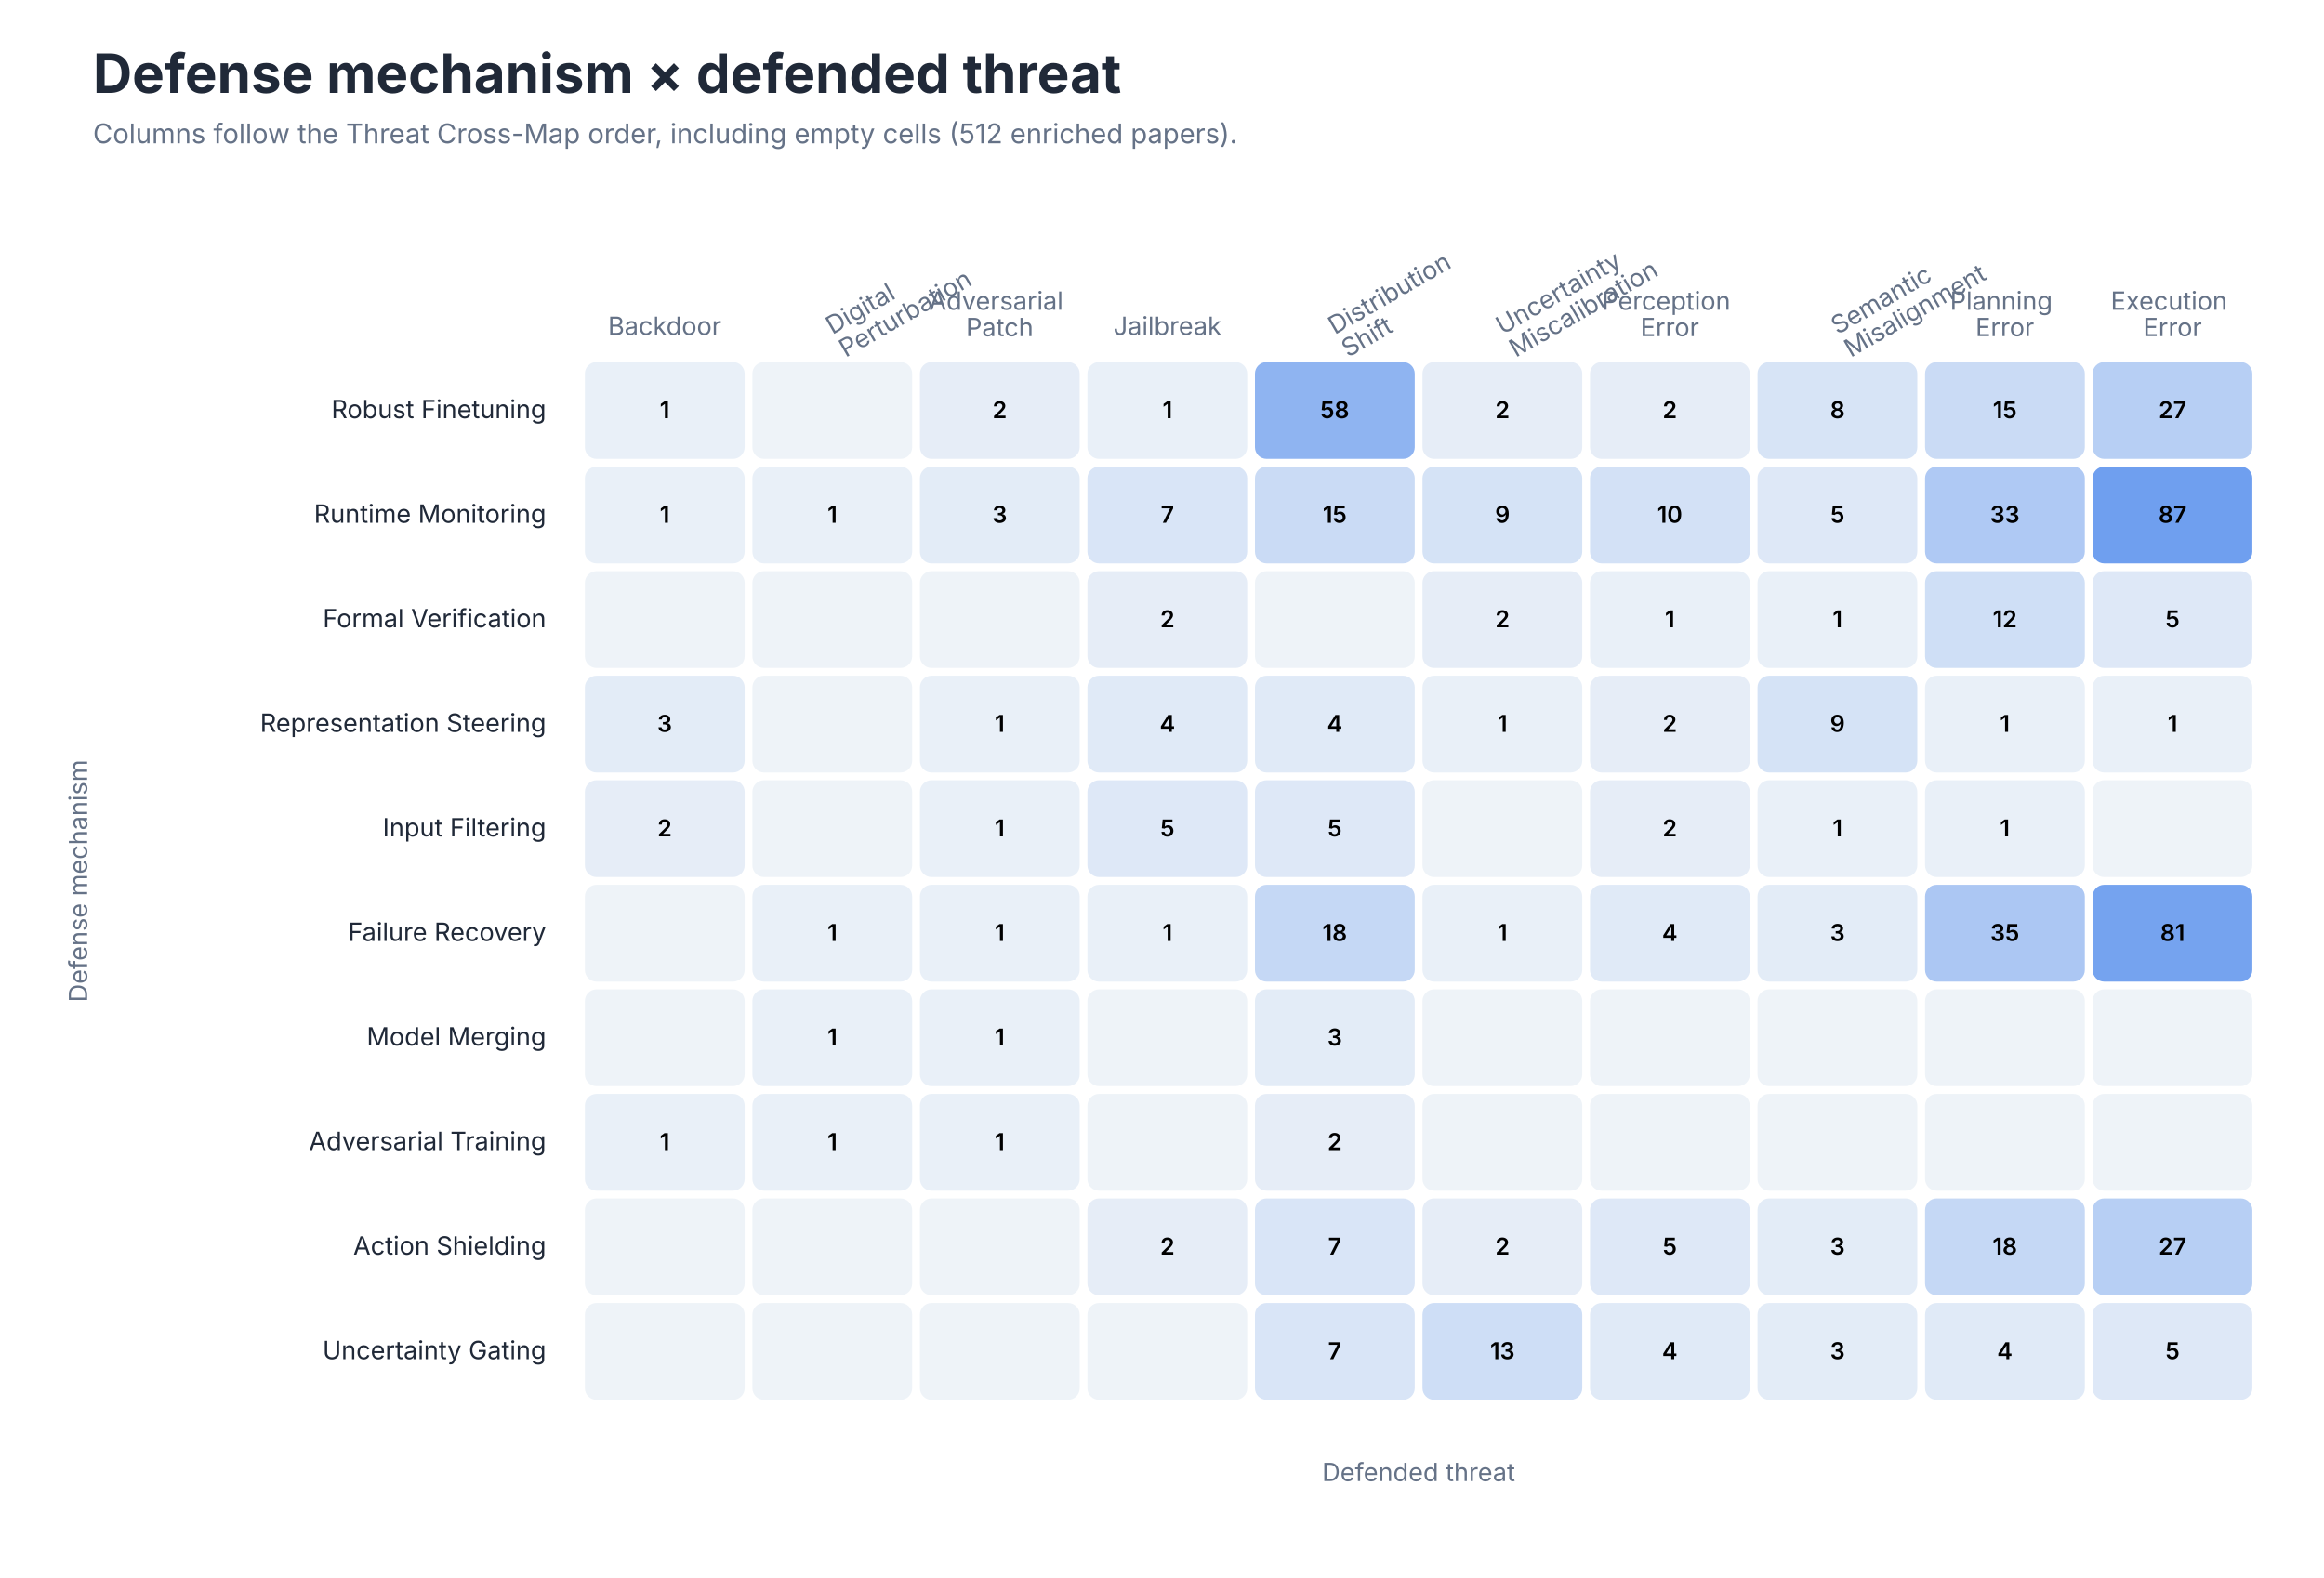
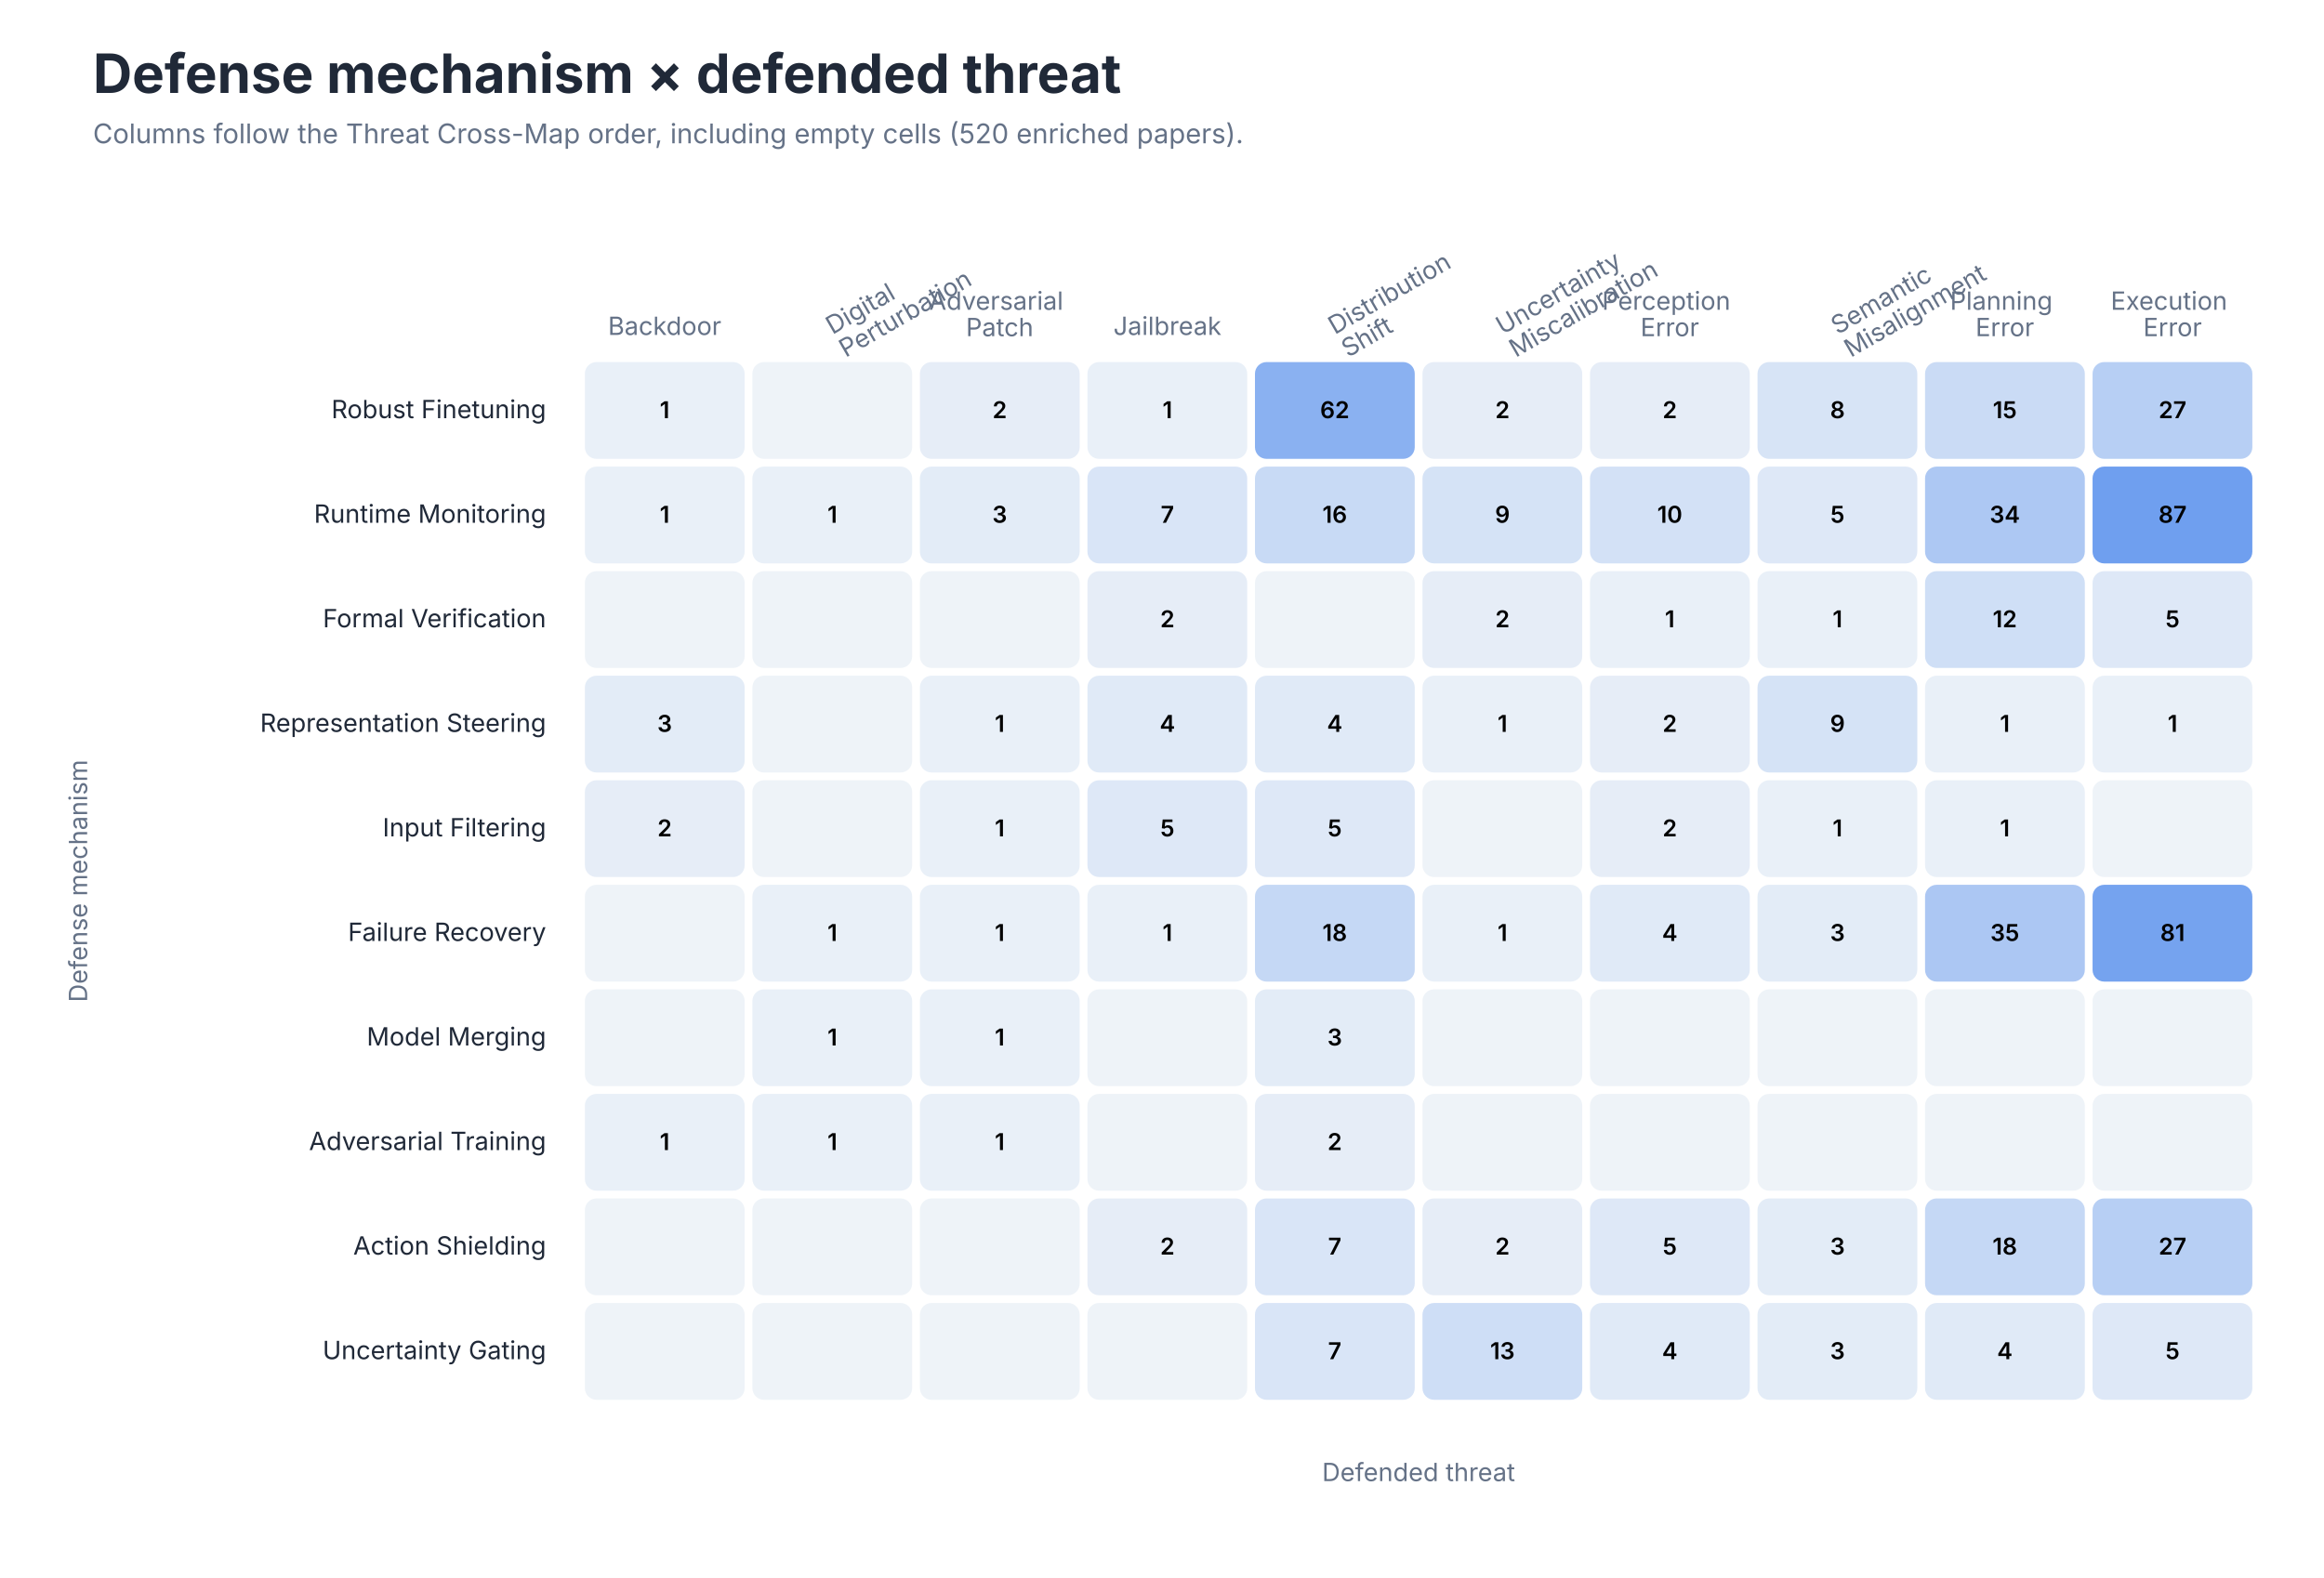
<svg xmlns="http://www.w3.org/2000/svg" role="img" aria-labelledby="title desc" viewBox="0 0 1200 815">
  <style>
text { font-family: -apple-system, BlinkMacSystemFont, 'Segoe UI', sans-serif; }
.title { font-size: 28px; font-weight: 650; fill: #202938; }
.subtitle { font-size: 14px; fill: #657287; }
.axis { font-size: 13px; fill: #657287; }
.label { font-size: 13px; fill: #202938; }
.small { font-size: 11px; fill: #657287; }
</style>
  <rect width="1200" height="815" fill="#FFFFFF" />
  <text class="title" x="48" y="48">Defense mechanism × defended threat</text>
-   <text class="subtitle" x="48" y="74">Columns follow the Threat Cross-Map order, including empty cells (512 enriched papers).</text>
+   <text class="subtitle" x="48" y="74">Columns follow the Threat Cross-Map order, including empty cells (520 enriched papers).</text>
  <text class="axis" text-anchor="middle" x="343.2" y="173.0">
    <tspan x="343.2" dy="0em">Backdoor</tspan>
  </text>
  <text class="axis" text-anchor="start" transform="translate(429.8 173.0) rotate(-30)">
    <tspan x="0" dy="0em">Digital</tspan>
    <tspan x="0" dy="1.05em">Perturbation</tspan>
  </text>
  <text class="axis" text-anchor="middle" x="516.2" y="160.0">
    <tspan x="516.2" dy="0em">Adversarial</tspan>
    <tspan x="516.2" dy="1.05em">Patch</tspan>
  </text>
  <text class="axis" text-anchor="middle" x="602.8" y="173.0">
    <tspan x="602.8" dy="0em">Jailbreak</tspan>
  </text>
  <text class="axis" text-anchor="start" transform="translate(689.2 173.0) rotate(-30)">
    <tspan x="0" dy="0em">Distribution</tspan>
    <tspan x="0" dy="1.05em">Shift</tspan>
  </text>
  <text class="axis" text-anchor="start" transform="translate(775.8 173.0) rotate(-30)">
    <tspan x="0" dy="0em">Uncertainty</tspan>
    <tspan x="0" dy="1.05em">Miscalibration</tspan>
  </text>
  <text class="axis" text-anchor="middle" x="862.2" y="160.0">
    <tspan x="862.2" dy="0em">Perception</tspan>
    <tspan x="862.2" dy="1.05em">Error</tspan>
  </text>
  <text class="axis" text-anchor="start" transform="translate(948.8 173.0) rotate(-30)">
    <tspan x="0" dy="0em">Semantic</tspan>
    <tspan x="0" dy="1.05em">Misalignment</tspan>
  </text>
  <text class="axis" text-anchor="middle" x="1035.2" y="160.0">
    <tspan x="1035.2" dy="0em">Planning</tspan>
    <tspan x="1035.2" dy="1.05em">Error</tspan>
  </text>
  <text class="axis" text-anchor="middle" x="1121.8" y="160.0">
    <tspan x="1121.8" dy="0em">Execution</tspan>
    <tspan x="1121.8" dy="1.05em">Error</tspan>
  </text>
  <text class="label" x="282" y="216.0" text-anchor="end">Robust Finetuning</text>
  <rect x="302.0" y="187" width="82.5" height="50" rx="6" fill="#E9F0F8" />
  <text x="343.2" y="216.0" text-anchor="middle" font-size="12" font-weight="600" fill="#000000">1</text>
  <rect x="388.5" y="187" width="82.5" height="50" rx="6" fill="#EEF3F8" />
  <text x="429.8" y="216.0" text-anchor="middle" font-size="12" font-weight="600" fill="#000000" />
  <rect x="475.0" y="187" width="82.5" height="50" rx="6" fill="#E6EDF7" />
  <text x="516.2" y="216.0" text-anchor="middle" font-size="12" font-weight="600" fill="#000000">2</text>
  <rect x="561.5" y="187" width="82.5" height="50" rx="6" fill="#E9F0F8" />
  <text x="602.8" y="216.0" text-anchor="middle" font-size="12" font-weight="600" fill="#000000">1</text>
-   <rect x="648.0" y="187" width="82.5" height="50" rx="6" fill="#8FB4F1" />
-   <text x="689.2" y="216.0" text-anchor="middle" font-size="12" font-weight="600" fill="#000000">58</text>
+   <rect x="648.0" y="187" width="82.5" height="50" rx="6" fill="#8AB1F1" />
+   <text x="689.2" y="216.0" text-anchor="middle" font-size="12" font-weight="600" fill="#000000">62</text>
  <rect x="734.5" y="187" width="82.5" height="50" rx="6" fill="#E6EDF7" />
  <text x="775.8" y="216.0" text-anchor="middle" font-size="12" font-weight="600" fill="#000000">2</text>
  <rect x="821.0" y="187" width="82.5" height="50" rx="6" fill="#E6EDF7" />
  <text x="862.2" y="216.0" text-anchor="middle" font-size="12" font-weight="600" fill="#000000">2</text>
  <rect x="907.5" y="187" width="82.5" height="50" rx="6" fill="#D7E4F6" />
  <text x="948.8" y="216.0" text-anchor="middle" font-size="12" font-weight="600" fill="#000000">8</text>
  <rect x="994.0" y="187" width="82.5" height="50" rx="6" fill="#CADBF5" />
  <text x="1035.2" y="216.0" text-anchor="middle" font-size="12" font-weight="600" fill="#000000">15</text>
  <rect x="1080.5" y="187" width="82.5" height="50" rx="6" fill="#B7CFF4" />
  <text x="1121.8" y="216.0" text-anchor="middle" font-size="12" font-weight="600" fill="#000000">27</text>
  <text class="label" x="282" y="270.0" text-anchor="end">Runtime Monitoring</text>
  <rect x="302.0" y="241" width="82.5" height="50" rx="6" fill="#E9F0F8" />
  <text x="343.2" y="270.0" text-anchor="middle" font-size="12" font-weight="600" fill="#000000">1</text>
  <rect x="388.5" y="241" width="82.5" height="50" rx="6" fill="#E9F0F8" />
  <text x="429.8" y="270.0" text-anchor="middle" font-size="12" font-weight="600" fill="#000000">1</text>
  <rect x="475.0" y="241" width="82.5" height="50" rx="6" fill="#E3ECF7" />
  <text x="516.2" y="270.0" text-anchor="middle" font-size="12" font-weight="600" fill="#000000">3</text>
  <rect x="561.5" y="241" width="82.5" height="50" rx="6" fill="#D9E5F7" />
  <text x="602.8" y="270.0" text-anchor="middle" font-size="12" font-weight="600" fill="#000000">7</text>
-   <rect x="648.0" y="241" width="82.5" height="50" rx="6" fill="#CADBF5" />
-   <text x="689.2" y="270.0" text-anchor="middle" font-size="12" font-weight="600" fill="#000000">15</text>
+   <rect x="648.0" y="241" width="82.5" height="50" rx="6" fill="#C8DAF5" />
+   <text x="689.2" y="270.0" text-anchor="middle" font-size="12" font-weight="600" fill="#000000">16</text>
  <rect x="734.5" y="241" width="82.5" height="50" rx="6" fill="#D5E3F6" />
  <text x="775.8" y="270.0" text-anchor="middle" font-size="12" font-weight="600" fill="#000000">9</text>
  <rect x="821.0" y="241" width="82.5" height="50" rx="6" fill="#D3E1F6" />
  <text x="862.2" y="270.0" text-anchor="middle" font-size="12" font-weight="600" fill="#000000">10</text>
  <rect x="907.5" y="241" width="82.5" height="50" rx="6" fill="#DEE8F7" />
  <text x="948.8" y="270.0" text-anchor="middle" font-size="12" font-weight="600" fill="#000000">5</text>
-   <rect x="994.0" y="241" width="82.5" height="50" rx="6" fill="#AFC9F4" />
-   <text x="1035.2" y="270.0" text-anchor="middle" font-size="12" font-weight="600" fill="#000000">33</text>
+   <rect x="994.0" y="241" width="82.5" height="50" rx="6" fill="#ADC8F3" />
+   <text x="1035.2" y="270.0" text-anchor="middle" font-size="12" font-weight="600" fill="#000000">34</text>
  <rect x="1080.5" y="241" width="82.5" height="50" rx="6" fill="#6F9FEF" />
  <text x="1121.8" y="270.0" text-anchor="middle" font-size="12" font-weight="600" fill="#000000">87</text>
  <text class="label" x="282" y="324.0" text-anchor="end">Formal Verification</text>
  <rect x="302.0" y="295" width="82.5" height="50" rx="6" fill="#EEF3F8" />
  <text x="343.2" y="324.0" text-anchor="middle" font-size="12" font-weight="600" fill="#000000" />
  <rect x="388.5" y="295" width="82.5" height="50" rx="6" fill="#EEF3F8" />
  <text x="429.8" y="324.0" text-anchor="middle" font-size="12" font-weight="600" fill="#000000" />
  <rect x="475.0" y="295" width="82.5" height="50" rx="6" fill="#EEF3F8" />
  <text x="516.2" y="324.0" text-anchor="middle" font-size="12" font-weight="600" fill="#000000" />
  <rect x="561.5" y="295" width="82.5" height="50" rx="6" fill="#E6EDF7" />
  <text x="602.8" y="324.0" text-anchor="middle" font-size="12" font-weight="600" fill="#000000">2</text>
  <rect x="648.0" y="295" width="82.5" height="50" rx="6" fill="#EEF3F8" />
  <text x="689.2" y="324.0" text-anchor="middle" font-size="12" font-weight="600" fill="#000000" />
  <rect x="734.5" y="295" width="82.5" height="50" rx="6" fill="#E6EDF7" />
  <text x="775.8" y="324.0" text-anchor="middle" font-size="12" font-weight="600" fill="#000000">2</text>
  <rect x="821.0" y="295" width="82.5" height="50" rx="6" fill="#E9F0F8" />
  <text x="862.2" y="324.0" text-anchor="middle" font-size="12" font-weight="600" fill="#000000">1</text>
  <rect x="907.5" y="295" width="82.5" height="50" rx="6" fill="#E9F0F8" />
  <text x="948.8" y="324.0" text-anchor="middle" font-size="12" font-weight="600" fill="#000000">1</text>
  <rect x="994.0" y="295" width="82.5" height="50" rx="6" fill="#CFDFF6" />
  <text x="1035.2" y="324.0" text-anchor="middle" font-size="12" font-weight="600" fill="#000000">12</text>
  <rect x="1080.5" y="295" width="82.5" height="50" rx="6" fill="#DEE8F7" />
  <text x="1121.8" y="324.0" text-anchor="middle" font-size="12" font-weight="600" fill="#000000">5</text>
  <text class="label" x="282" y="378.0" text-anchor="end">Representation Steering</text>
  <rect x="302.0" y="349" width="82.5" height="50" rx="6" fill="#E3ECF7" />
  <text x="343.2" y="378.0" text-anchor="middle" font-size="12" font-weight="600" fill="#000000">3</text>
  <rect x="388.5" y="349" width="82.5" height="50" rx="6" fill="#EEF3F8" />
  <text x="429.8" y="378.0" text-anchor="middle" font-size="12" font-weight="600" fill="#000000" />
  <rect x="475.0" y="349" width="82.5" height="50" rx="6" fill="#E9F0F8" />
  <text x="516.2" y="378.0" text-anchor="middle" font-size="12" font-weight="600" fill="#000000">1</text>
  <rect x="561.5" y="349" width="82.5" height="50" rx="6" fill="#E0EAF7" />
  <text x="602.8" y="378.0" text-anchor="middle" font-size="12" font-weight="600" fill="#000000">4</text>
  <rect x="648.0" y="349" width="82.5" height="50" rx="6" fill="#E0EAF7" />
  <text x="689.2" y="378.0" text-anchor="middle" font-size="12" font-weight="600" fill="#000000">4</text>
  <rect x="734.5" y="349" width="82.5" height="50" rx="6" fill="#E9F0F8" />
  <text x="775.8" y="378.0" text-anchor="middle" font-size="12" font-weight="600" fill="#000000">1</text>
  <rect x="821.0" y="349" width="82.5" height="50" rx="6" fill="#E6EDF7" />
  <text x="862.2" y="378.0" text-anchor="middle" font-size="12" font-weight="600" fill="#000000">2</text>
  <rect x="907.5" y="349" width="82.5" height="50" rx="6" fill="#D5E3F6" />
  <text x="948.8" y="378.0" text-anchor="middle" font-size="12" font-weight="600" fill="#000000">9</text>
  <rect x="994.0" y="349" width="82.5" height="50" rx="6" fill="#E9F0F8" />
  <text x="1035.2" y="378.0" text-anchor="middle" font-size="12" font-weight="600" fill="#000000">1</text>
  <rect x="1080.5" y="349" width="82.5" height="50" rx="6" fill="#E9F0F8" />
  <text x="1121.8" y="378.0" text-anchor="middle" font-size="12" font-weight="600" fill="#000000">1</text>
  <text class="label" x="282" y="432.0" text-anchor="end">Input Filtering</text>
  <rect x="302.0" y="403" width="82.5" height="50" rx="6" fill="#E6EDF7" />
  <text x="343.2" y="432.0" text-anchor="middle" font-size="12" font-weight="600" fill="#000000">2</text>
  <rect x="388.5" y="403" width="82.5" height="50" rx="6" fill="#EEF3F8" />
  <text x="429.8" y="432.0" text-anchor="middle" font-size="12" font-weight="600" fill="#000000" />
  <rect x="475.0" y="403" width="82.5" height="50" rx="6" fill="#E9F0F8" />
  <text x="516.2" y="432.0" text-anchor="middle" font-size="12" font-weight="600" fill="#000000">1</text>
  <rect x="561.5" y="403" width="82.5" height="50" rx="6" fill="#DEE8F7" />
  <text x="602.8" y="432.0" text-anchor="middle" font-size="12" font-weight="600" fill="#000000">5</text>
  <rect x="648.0" y="403" width="82.5" height="50" rx="6" fill="#DEE8F7" />
  <text x="689.2" y="432.0" text-anchor="middle" font-size="12" font-weight="600" fill="#000000">5</text>
  <rect x="734.5" y="403" width="82.5" height="50" rx="6" fill="#EEF3F8" />
  <text x="775.8" y="432.0" text-anchor="middle" font-size="12" font-weight="600" fill="#000000" />
  <rect x="821.0" y="403" width="82.5" height="50" rx="6" fill="#E6EDF7" />
  <text x="862.2" y="432.0" text-anchor="middle" font-size="12" font-weight="600" fill="#000000">2</text>
  <rect x="907.5" y="403" width="82.5" height="50" rx="6" fill="#E9F0F8" />
  <text x="948.8" y="432.0" text-anchor="middle" font-size="12" font-weight="600" fill="#000000">1</text>
  <rect x="994.0" y="403" width="82.5" height="50" rx="6" fill="#E9F0F8" />
  <text x="1035.2" y="432.0" text-anchor="middle" font-size="12" font-weight="600" fill="#000000">1</text>
  <rect x="1080.5" y="403" width="82.5" height="50" rx="6" fill="#EEF3F8" />
  <text x="1121.8" y="432.0" text-anchor="middle" font-size="12" font-weight="600" fill="#000000" />
  <text class="label" x="282" y="486.0" text-anchor="end">Failure Recovery</text>
  <rect x="302.0" y="457" width="82.5" height="50" rx="6" fill="#EEF3F8" />
  <text x="343.2" y="486.0" text-anchor="middle" font-size="12" font-weight="600" fill="#000000" />
  <rect x="388.5" y="457" width="82.5" height="50" rx="6" fill="#E9F0F8" />
  <text x="429.8" y="486.0" text-anchor="middle" font-size="12" font-weight="600" fill="#000000">1</text>
  <rect x="475.0" y="457" width="82.5" height="50" rx="6" fill="#E9F0F8" />
  <text x="516.2" y="486.0" text-anchor="middle" font-size="12" font-weight="600" fill="#000000">1</text>
  <rect x="561.5" y="457" width="82.5" height="50" rx="6" fill="#E9F0F8" />
  <text x="602.8" y="486.0" text-anchor="middle" font-size="12" font-weight="600" fill="#000000">1</text>
  <rect x="648.0" y="457" width="82.5" height="50" rx="6" fill="#C5D8F5" />
  <text x="689.2" y="486.0" text-anchor="middle" font-size="12" font-weight="600" fill="#000000">18</text>
  <rect x="734.5" y="457" width="82.5" height="50" rx="6" fill="#E9F0F8" />
  <text x="775.8" y="486.0" text-anchor="middle" font-size="12" font-weight="600" fill="#000000">1</text>
  <rect x="821.0" y="457" width="82.5" height="50" rx="6" fill="#E0EAF7" />
  <text x="862.2" y="486.0" text-anchor="middle" font-size="12" font-weight="600" fill="#000000">4</text>
  <rect x="907.5" y="457" width="82.5" height="50" rx="6" fill="#E3ECF7" />
  <text x="948.8" y="486.0" text-anchor="middle" font-size="12" font-weight="600" fill="#000000">3</text>
  <rect x="994.0" y="457" width="82.5" height="50" rx="6" fill="#ACC7F3" />
  <text x="1035.2" y="486.0" text-anchor="middle" font-size="12" font-weight="600" fill="#000000">35</text>
  <rect x="1080.5" y="457" width="82.5" height="50" rx="6" fill="#75A3EF" />
  <text x="1121.8" y="486.0" text-anchor="middle" font-size="12" font-weight="600" fill="#000000">81</text>
  <text class="label" x="282" y="540.0" text-anchor="end">Model Merging</text>
  <rect x="302.0" y="511" width="82.5" height="50" rx="6" fill="#EEF3F8" />
  <text x="343.2" y="540.0" text-anchor="middle" font-size="12" font-weight="600" fill="#000000" />
  <rect x="388.5" y="511" width="82.5" height="50" rx="6" fill="#E9F0F8" />
  <text x="429.8" y="540.0" text-anchor="middle" font-size="12" font-weight="600" fill="#000000">1</text>
  <rect x="475.0" y="511" width="82.5" height="50" rx="6" fill="#E9F0F8" />
  <text x="516.2" y="540.0" text-anchor="middle" font-size="12" font-weight="600" fill="#000000">1</text>
  <rect x="561.5" y="511" width="82.5" height="50" rx="6" fill="#EEF3F8" />
  <text x="602.8" y="540.0" text-anchor="middle" font-size="12" font-weight="600" fill="#000000" />
  <rect x="648.0" y="511" width="82.5" height="50" rx="6" fill="#E3ECF7" />
  <text x="689.2" y="540.0" text-anchor="middle" font-size="12" font-weight="600" fill="#000000">3</text>
  <rect x="734.5" y="511" width="82.5" height="50" rx="6" fill="#EEF3F8" />
  <text x="775.8" y="540.0" text-anchor="middle" font-size="12" font-weight="600" fill="#000000" />
  <rect x="821.0" y="511" width="82.5" height="50" rx="6" fill="#EEF3F8" />
  <text x="862.2" y="540.0" text-anchor="middle" font-size="12" font-weight="600" fill="#000000" />
  <rect x="907.5" y="511" width="82.5" height="50" rx="6" fill="#EEF3F8" />
  <text x="948.8" y="540.0" text-anchor="middle" font-size="12" font-weight="600" fill="#000000" />
  <rect x="994.0" y="511" width="82.5" height="50" rx="6" fill="#EEF3F8" />
  <text x="1035.2" y="540.0" text-anchor="middle" font-size="12" font-weight="600" fill="#000000" />
  <rect x="1080.5" y="511" width="82.5" height="50" rx="6" fill="#EEF3F8" />
  <text x="1121.8" y="540.0" text-anchor="middle" font-size="12" font-weight="600" fill="#000000" />
  <text class="label" x="282" y="594.0" text-anchor="end">Adversarial Training</text>
  <rect x="302.0" y="565" width="82.5" height="50" rx="6" fill="#E9F0F8" />
  <text x="343.2" y="594.0" text-anchor="middle" font-size="12" font-weight="600" fill="#000000">1</text>
  <rect x="388.5" y="565" width="82.5" height="50" rx="6" fill="#E9F0F8" />
  <text x="429.8" y="594.0" text-anchor="middle" font-size="12" font-weight="600" fill="#000000">1</text>
  <rect x="475.0" y="565" width="82.5" height="50" rx="6" fill="#E9F0F8" />
  <text x="516.2" y="594.0" text-anchor="middle" font-size="12" font-weight="600" fill="#000000">1</text>
  <rect x="561.5" y="565" width="82.5" height="50" rx="6" fill="#EEF3F8" />
  <text x="602.8" y="594.0" text-anchor="middle" font-size="12" font-weight="600" fill="#000000" />
  <rect x="648.0" y="565" width="82.5" height="50" rx="6" fill="#E6EDF7" />
  <text x="689.2" y="594.0" text-anchor="middle" font-size="12" font-weight="600" fill="#000000">2</text>
  <rect x="734.5" y="565" width="82.5" height="50" rx="6" fill="#EEF3F8" />
  <text x="775.8" y="594.0" text-anchor="middle" font-size="12" font-weight="600" fill="#000000" />
  <rect x="821.0" y="565" width="82.5" height="50" rx="6" fill="#EEF3F8" />
  <text x="862.2" y="594.0" text-anchor="middle" font-size="12" font-weight="600" fill="#000000" />
  <rect x="907.5" y="565" width="82.5" height="50" rx="6" fill="#EEF3F8" />
  <text x="948.8" y="594.0" text-anchor="middle" font-size="12" font-weight="600" fill="#000000" />
  <rect x="994.0" y="565" width="82.5" height="50" rx="6" fill="#EEF3F8" />
  <text x="1035.2" y="594.0" text-anchor="middle" font-size="12" font-weight="600" fill="#000000" />
  <rect x="1080.5" y="565" width="82.5" height="50" rx="6" fill="#EEF3F8" />
  <text x="1121.8" y="594.0" text-anchor="middle" font-size="12" font-weight="600" fill="#000000" />
  <text class="label" x="282" y="648.0" text-anchor="end">Action Shielding</text>
  <rect x="302.0" y="619" width="82.5" height="50" rx="6" fill="#EEF3F8" />
  <text x="343.2" y="648.0" text-anchor="middle" font-size="12" font-weight="600" fill="#000000" />
  <rect x="388.5" y="619" width="82.5" height="50" rx="6" fill="#EEF3F8" />
  <text x="429.8" y="648.0" text-anchor="middle" font-size="12" font-weight="600" fill="#000000" />
  <rect x="475.0" y="619" width="82.5" height="50" rx="6" fill="#EEF3F8" />
  <text x="516.2" y="648.0" text-anchor="middle" font-size="12" font-weight="600" fill="#000000" />
  <rect x="561.5" y="619" width="82.5" height="50" rx="6" fill="#E6EDF7" />
  <text x="602.8" y="648.0" text-anchor="middle" font-size="12" font-weight="600" fill="#000000">2</text>
  <rect x="648.0" y="619" width="82.5" height="50" rx="6" fill="#D9E5F7" />
  <text x="689.2" y="648.0" text-anchor="middle" font-size="12" font-weight="600" fill="#000000">7</text>
  <rect x="734.5" y="619" width="82.5" height="50" rx="6" fill="#E6EDF7" />
  <text x="775.8" y="648.0" text-anchor="middle" font-size="12" font-weight="600" fill="#000000">2</text>
  <rect x="821.0" y="619" width="82.5" height="50" rx="6" fill="#DEE8F7" />
  <text x="862.2" y="648.0" text-anchor="middle" font-size="12" font-weight="600" fill="#000000">5</text>
  <rect x="907.5" y="619" width="82.5" height="50" rx="6" fill="#E3ECF7" />
  <text x="948.8" y="648.0" text-anchor="middle" font-size="12" font-weight="600" fill="#000000">3</text>
  <rect x="994.0" y="619" width="82.5" height="50" rx="6" fill="#C5D8F5" />
  <text x="1035.2" y="648.0" text-anchor="middle" font-size="12" font-weight="600" fill="#000000">18</text>
  <rect x="1080.5" y="619" width="82.5" height="50" rx="6" fill="#B7CFF4" />
  <text x="1121.8" y="648.0" text-anchor="middle" font-size="12" font-weight="600" fill="#000000">27</text>
  <text class="label" x="282" y="702.0" text-anchor="end">Uncertainty Gating</text>
  <rect x="302.0" y="673" width="82.5" height="50" rx="6" fill="#EEF3F8" />
  <text x="343.2" y="702.0" text-anchor="middle" font-size="12" font-weight="600" fill="#000000" />
  <rect x="388.5" y="673" width="82.5" height="50" rx="6" fill="#EEF3F8" />
  <text x="429.8" y="702.0" text-anchor="middle" font-size="12" font-weight="600" fill="#000000" />
  <rect x="475.0" y="673" width="82.5" height="50" rx="6" fill="#EEF3F8" />
  <text x="516.2" y="702.0" text-anchor="middle" font-size="12" font-weight="600" fill="#000000" />
  <rect x="561.5" y="673" width="82.5" height="50" rx="6" fill="#EEF3F8" />
  <text x="602.8" y="702.0" text-anchor="middle" font-size="12" font-weight="600" fill="#000000" />
  <rect x="648.0" y="673" width="82.5" height="50" rx="6" fill="#D9E5F7" />
  <text x="689.2" y="702.0" text-anchor="middle" font-size="12" font-weight="600" fill="#000000">7</text>
  <rect x="734.5" y="673" width="82.5" height="50" rx="6" fill="#CEDEF6" />
  <text x="775.8" y="702.0" text-anchor="middle" font-size="12" font-weight="600" fill="#000000">13</text>
  <rect x="821.0" y="673" width="82.5" height="50" rx="6" fill="#E0EAF7" />
  <text x="862.2" y="702.0" text-anchor="middle" font-size="12" font-weight="600" fill="#000000">4</text>
  <rect x="907.5" y="673" width="82.5" height="50" rx="6" fill="#E3ECF7" />
  <text x="948.8" y="702.0" text-anchor="middle" font-size="12" font-weight="600" fill="#000000">3</text>
  <rect x="994.0" y="673" width="82.5" height="50" rx="6" fill="#E0EAF7" />
  <text x="1035.2" y="702.0" text-anchor="middle" font-size="12" font-weight="600" fill="#000000">4</text>
  <rect x="1080.5" y="673" width="82.5" height="50" rx="6" fill="#DEE8F7" />
  <text x="1121.8" y="702.0" text-anchor="middle" font-size="12" font-weight="600" fill="#000000">5</text>
  <text class="axis" x="732.5" y="765" text-anchor="middle">Defended threat</text>
  <text class="axis" transform="translate(45 455.0) rotate(-90)" text-anchor="middle">Defense mechanism</text>
</svg>
